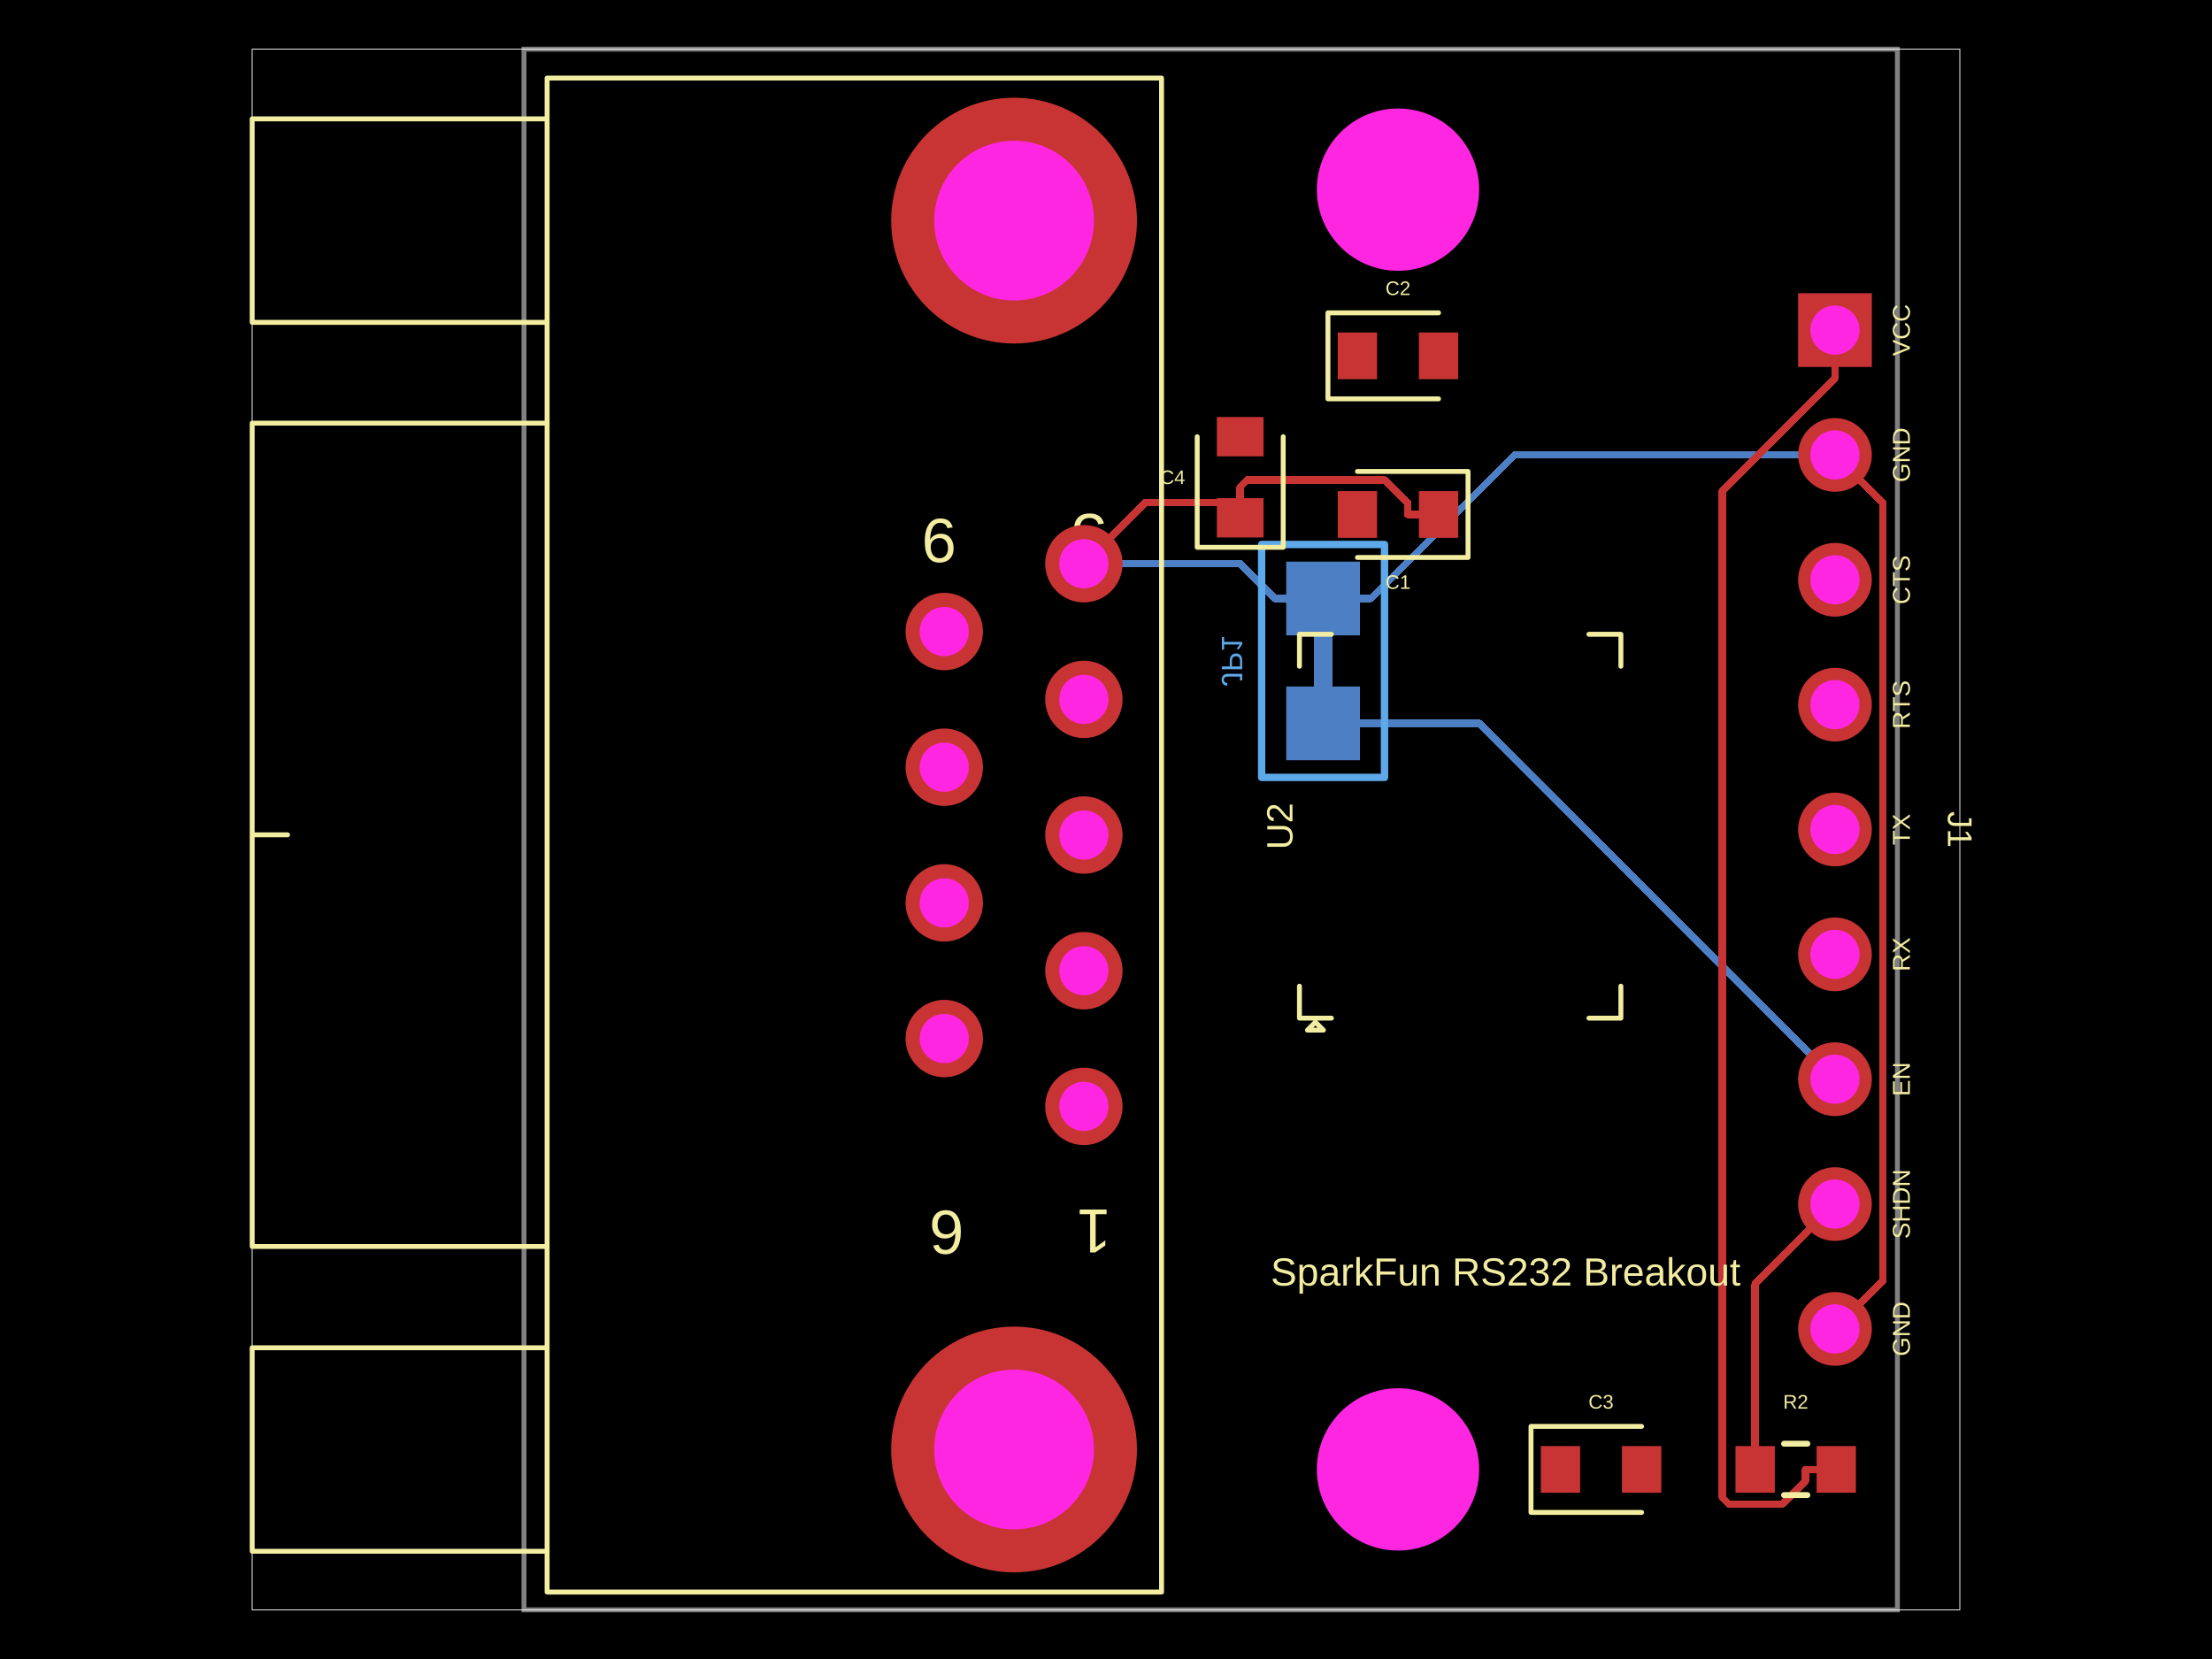
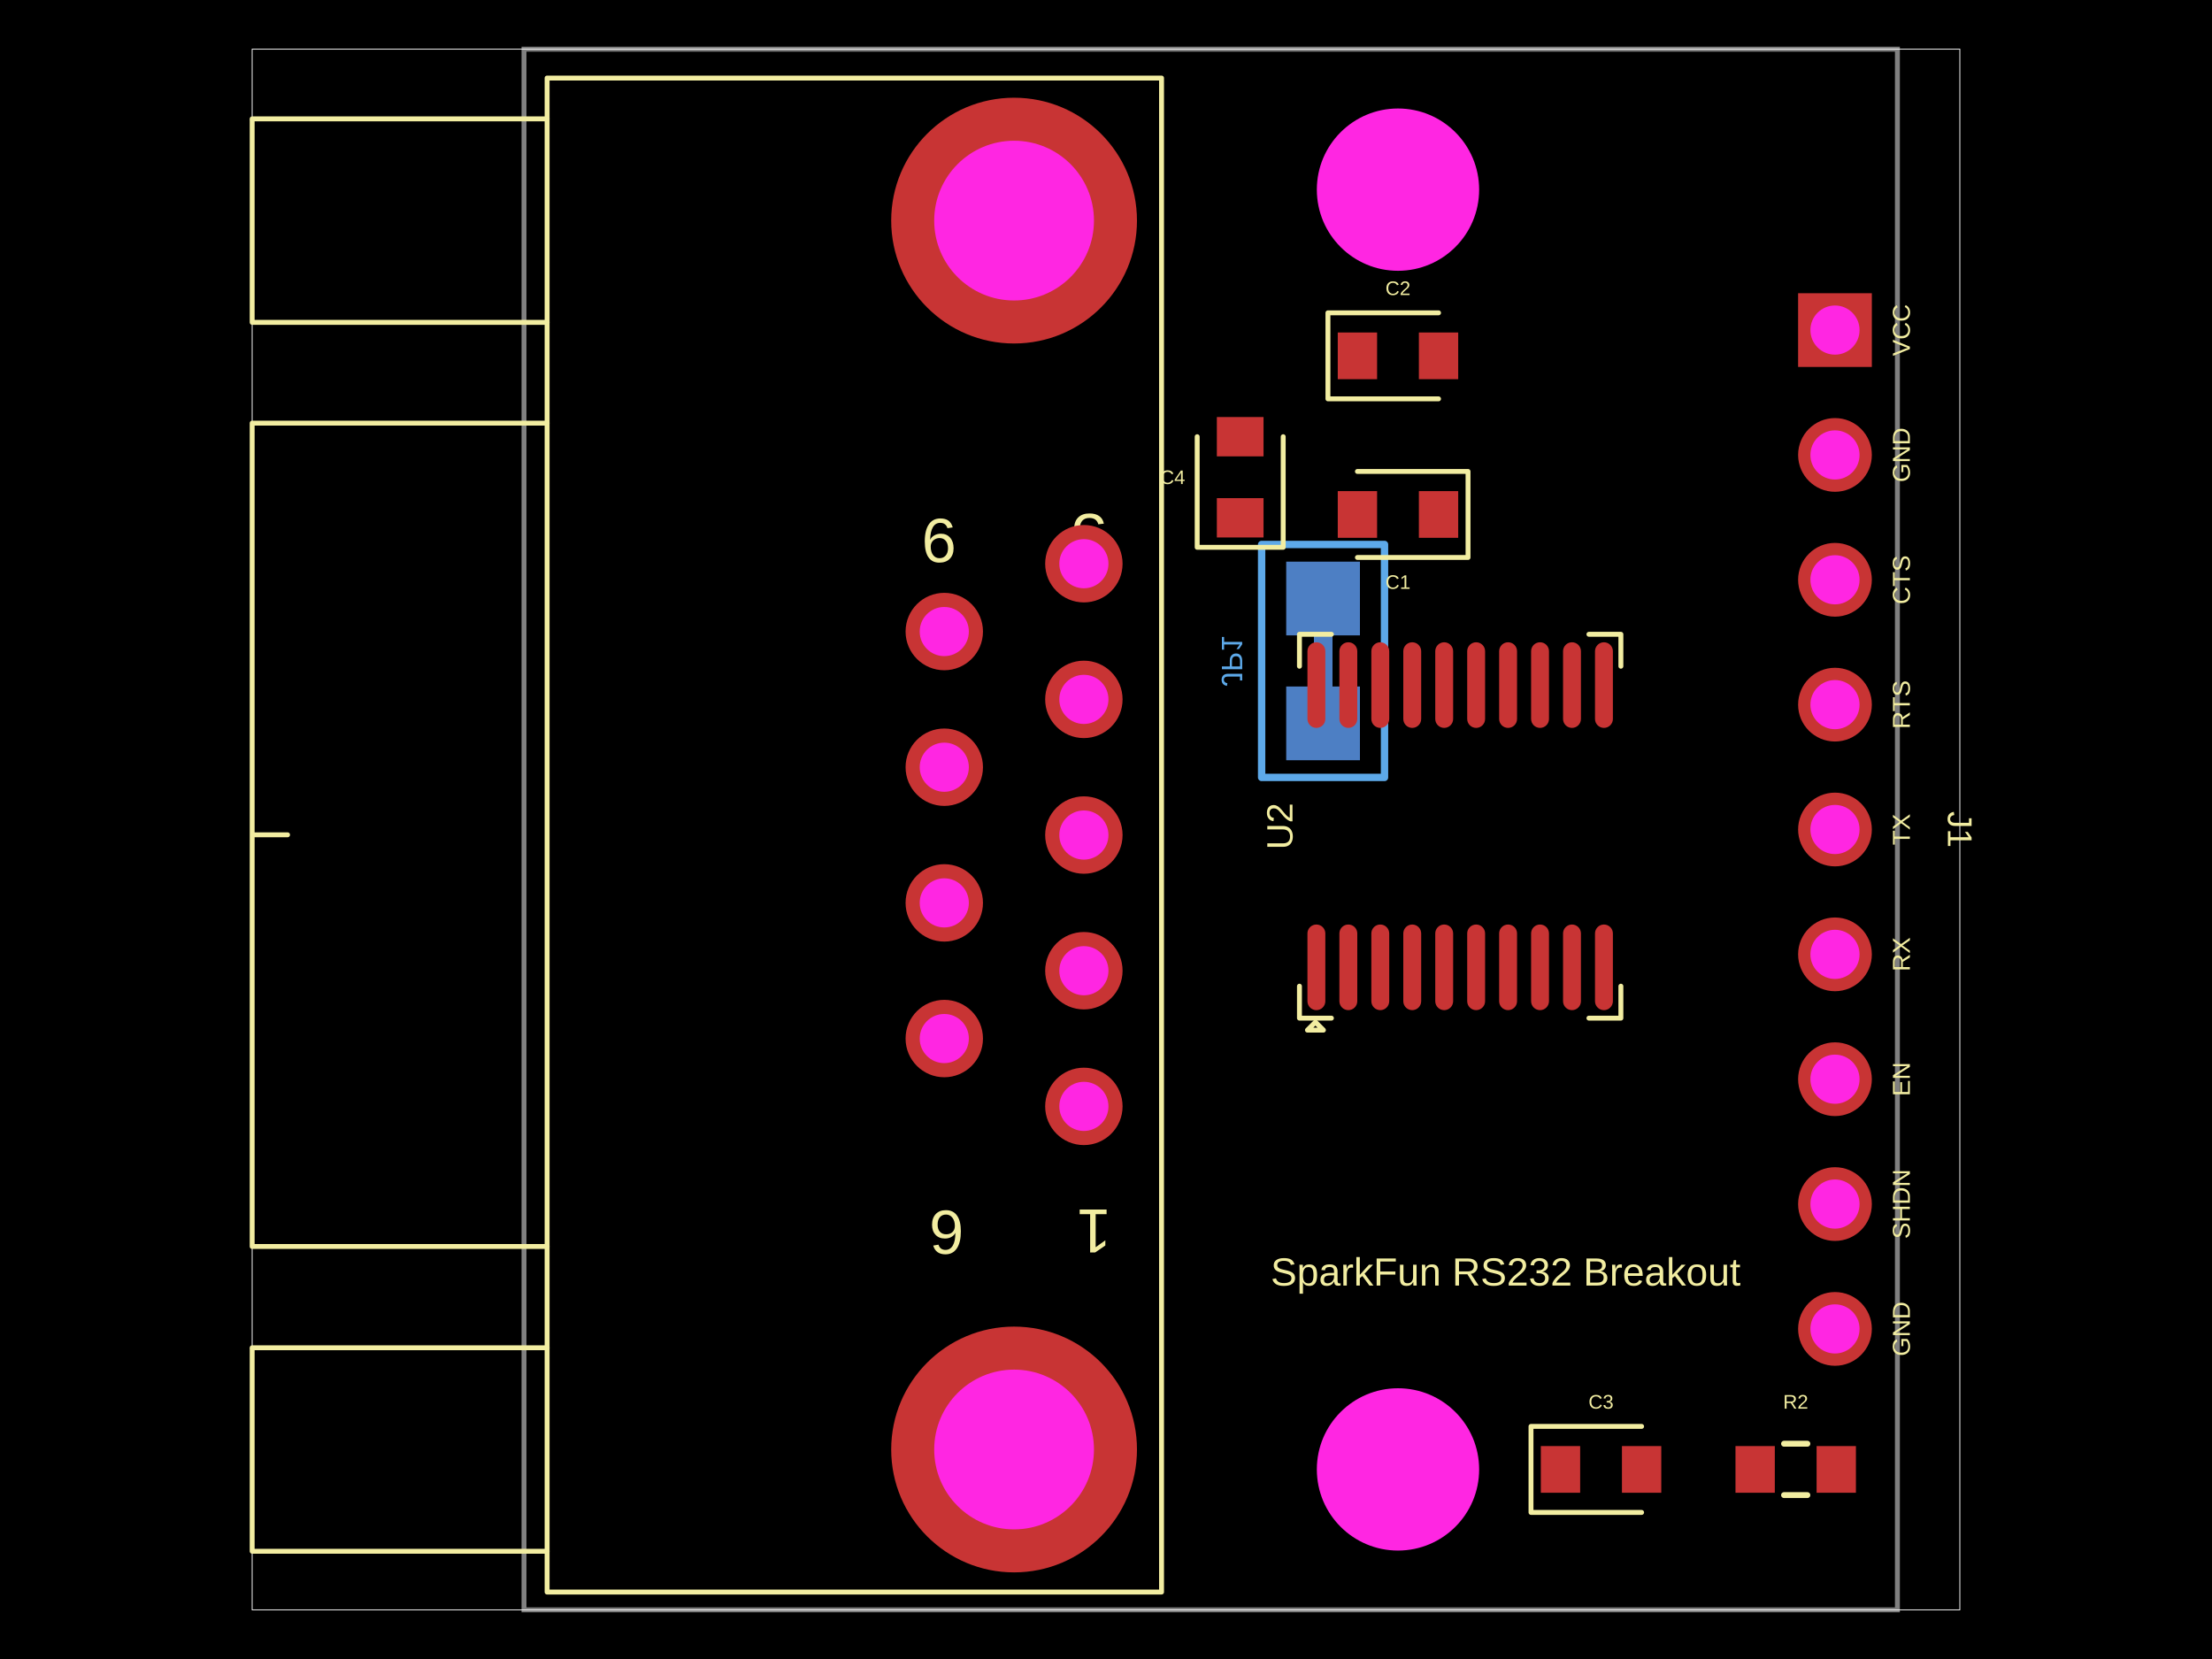
<svg xmlns="http://www.w3.org/2000/svg" width="800" height="600">
  <style />
  <rect class="boundary" x="0" y="0" fill="#000" width="800" height="600" data-type="pcb_background" data-pcb-layer="global" />
  <rect class="pcb-boundary" fill="none" stroke="#fff" stroke-width="0.3" x="91.199" y="17.778" width="617.602" height="564.444" data-type="pcb_boundary" data-pcb-layer="global" />
  <path class="pcb-board" d="M 189.512 582.222 L 686.223 582.222 L 686.223 17.778 L 189.512 17.778 Z" fill="none" stroke="rgba(255, 255, 255, 0.5)" stroke-width="1.778" data-type="pcb_board" data-pcb-layer="board" />
  <rect class="pcb-pad" fill="rgb(77, 127, 196)" x="465.174" y="203.129" width="26.667" height="26.667" data-type="pcb_smtpad" data-pcb-layer="bottom" data-pad-name="JP1.GND" data-pad-net-name="GND" />
  <rect class="pcb-pad" fill="rgb(77, 127, 196)" x="465.174" y="248.284" width="26.667" height="26.667" data-type="pcb_smtpad" data-pcb-layer="bottom" data-pad-name="JP1.EN" data-pad-net-name="EN" />
  <path class="pcb-trace" stroke="rgb(77, 127, 196)" fill="none" d="M 478.508 229.796 L 478.508 248.284" stroke-width="6.667" stroke-linecap="round" stroke-linejoin="round" shape-rendering="crispEdges" data-type="pcb_trace" data-pcb-layer="bottom" />
-   <path class="pcb-trace" stroke="rgb(77, 127, 196)" fill="none" d="M 663.646 390.311 L 534.952 261.618" stroke-width="2.667" stroke-linecap="round" stroke-linejoin="round" shape-rendering="crispEdges" data-type="pcb_trace" data-pcb-layer="bottom" />
-   <path class="pcb-trace" stroke="rgb(77, 127, 196)" fill="none" d="M 534.952 261.618 L 478.508 261.618" stroke-width="2.667" stroke-linecap="round" stroke-linejoin="round" shape-rendering="crispEdges" data-type="pcb_trace" data-pcb-layer="bottom" />
-   <path class="pcb-trace" stroke="rgb(77, 127, 196)" fill="none" d="M 478.508 216.462 L 461.144 216.462" stroke-width="2.667" stroke-linecap="round" stroke-linejoin="round" shape-rendering="crispEdges" data-type="pcb_trace" data-pcb-layer="bottom" />
-   <path class="pcb-trace" stroke="rgb(77, 127, 196)" fill="none" d="M 392.001 203.876 L 448.558 203.876" stroke-width="2.667" stroke-linecap="round" stroke-linejoin="round" shape-rendering="crispEdges" data-type="pcb_trace" data-pcb-layer="bottom" />
-   <path class="pcb-trace" stroke="rgb(77, 127, 196)" fill="none" d="M 448.558 203.876 L 461.144 216.462" stroke-width="2.667" stroke-linecap="round" stroke-linejoin="round" shape-rendering="crispEdges" data-type="pcb_trace" data-pcb-layer="bottom" />
-   <path class="pcb-trace" stroke="rgb(77, 127, 196)" fill="none" d="M 478.508 216.462 L 495.871 216.462" stroke-width="2.667" stroke-linecap="round" stroke-linejoin="round" shape-rendering="crispEdges" data-type="pcb_trace" data-pcb-layer="bottom" />
-   <path class="pcb-trace" stroke="rgb(77, 127, 196)" fill="none" d="M 663.646 164.533 L 547.8 164.533" stroke-width="2.667" stroke-linecap="round" stroke-linejoin="round" shape-rendering="crispEdges" data-type="pcb_trace" data-pcb-layer="bottom" />
-   <path class="pcb-trace" stroke="rgb(77, 127, 196)" fill="none" d="M 547.8 164.533 L 495.871 216.462" stroke-width="2.667" stroke-linecap="round" stroke-linejoin="round" shape-rendering="crispEdges" data-type="pcb_trace" data-pcb-layer="bottom" />
  <path class="pcb-silkscreen pcb-silkscreen-bottom" d="M 500.73 196.907 L 500.73 281.173 L 456.286 281.173 L 456.286 196.907 L 500.73 196.907 Z" fill="none" stroke="#5da9e9" stroke-width="2.667" stroke-linecap="round" stroke-linejoin="round" data-pcb-component-id="pcb_component_7" data-pcb-silkscreen-path-id="pcb_silkscreen_path_18" data-type="pcb_silkscreen_path" data-pcb-layer="bottom" />
  <text x="0" y="0" dx="0" dy="0" fill="#5da9e9" font-family="Arial, sans-serif" font-size="10.667" text-anchor="middle" dominant-baseline="central" transform="matrix(1.8369701987210297e-16,-1,-1,-1.8369701987210297e-16,445.6189,239.04)" class="pcb-silkscreen-text pcb-silkscreen-bottom" data-pcb-silkscreen-text-id="pcb_silkscreen_text_10" stroke="none" data-type="pcb_silkscreen_text" data-pcb-layer="bottom">JP1</text>
+   <rect class="pcb-pad" fill="rgb(200, 52, 52)" x="-15.484" y="-3.236" width="30.969" height="6.471" rx="3.236" ry="3.236" data-type="pcb_smtpad" data-pcb-layer="top" data-pad-name="U2.EN" data-pad-net-name="EN" transform="translate(476.09 349.848) rotate(-90)" />
+   <rect class="pcb-pad" fill="rgb(200, 52, 52)" x="-15.484" y="-3.236" width="30.969" height="6.471" rx="3.236" ry="3.236" data-type="pcb_smtpad" data-pcb-layer="top" data-pad-name="U2.C1_POS" transform="translate(487.6455 349.848) rotate(-90)" />
+   <rect class="pcb-pad" fill="rgb(200, 52, 52)" x="-15.484" y="-3.236" width="30.969" height="6.471" rx="3.236" ry="3.236" data-type="pcb_smtpad" data-pcb-layer="top" data-pad-name="U2.V_POS" transform="translate(499.2011 349.848) rotate(-90)" />
+   <rect class="pcb-pad" fill="rgb(200, 52, 52)" x="-15.484" y="-3.236" width="30.969" height="6.471" rx="3.236" ry="3.236" data-type="pcb_smtpad" data-pcb-layer="top" data-pad-name="U2.C1_NEG" transform="translate(510.7566 349.848) rotate(-90)" />
+   <rect class="pcb-pad" fill="rgb(200, 52, 52)" x="-15.484" y="-3.236" width="30.969" height="6.471" rx="3.236" ry="3.236" data-type="pcb_smtpad" data-pcb-layer="top" data-pad-name="U2.C2_POS" transform="translate(522.3122 349.848) rotate(-90)" />
+   <rect class="pcb-pad" fill="rgb(200, 52, 52)" x="-15.484" y="-3.236" width="30.969" height="6.471" rx="3.236" ry="3.236" data-type="pcb_smtpad" data-pcb-layer="top" data-pad-name="U2.C2_NEG" transform="translate(533.8677 349.848) rotate(-90)" />
+   <rect class="pcb-pad" fill="rgb(200, 52, 52)" x="-15.484" y="-3.236" width="30.969" height="6.471" rx="3.236" ry="3.236" data-type="pcb_smtpad" data-pcb-layer="top" data-pad-name="U2.V_NEG" transform="translate(545.4233 349.848) rotate(-90)" />
+   <rect class="pcb-pad" fill="rgb(200, 52, 52)" x="-15.484" y="-3.236" width="30.969" height="6.471" rx="3.236" ry="3.236" data-type="pcb_smtpad" data-pcb-layer="top" data-pad-name="U2.T2OUT" data-pad-net-name="RTS_DE9" transform="translate(556.9789 349.848) rotate(-90)" />
+   <rect class="pcb-pad" fill="rgb(200, 52, 52)" x="-15.484" y="-3.236" width="30.969" height="6.471" rx="3.236" ry="3.236" data-type="pcb_smtpad" data-pcb-layer="top" data-pad-name="U2.R2IN" data-pad-net-name="CTS_DE9" transform="translate(568.5344 349.848) rotate(-90)" />
+   <rect class="pcb-pad" fill="rgb(200, 52, 52)" x="-15.484" y="-3.236" width="30.969" height="6.471" rx="3.236" ry="3.236" data-type="pcb_smtpad" data-pcb-layer="top" data-pad-name="U2.R2OUT" data-pad-net-name="CTS_OUT" transform="translate(580.09 349.848) rotate(-90)" />
+   <rect class="pcb-pad" fill="rgb(200, 52, 52)" x="-15.484" y="-3.236" width="30.969" height="6.471" rx="3.236" ry="3.236" data-type="pcb_smtpad" data-pcb-layer="top" data-pad-name="U2.STATUS" transform="translate(580.09 247.7698) rotate(-90)" />
+   <rect class="pcb-pad" fill="rgb(200, 52, 52)" x="-15.484" y="-3.236" width="30.969" height="6.471" rx="3.236" ry="3.236" data-type="pcb_smtpad" data-pcb-layer="top" data-pad-name="U2.T2IN" data-pad-net-name="RTS_IN" transform="translate(568.5344 247.7698) rotate(-90)" />
+   <rect class="pcb-pad" fill="rgb(200, 52, 52)" x="-15.484" y="-3.236" width="30.969" height="6.471" rx="3.236" ry="3.236" data-type="pcb_smtpad" data-pcb-layer="top" data-pad-name="U2.T1IN" data-pad-net-name="TX_IN" transform="translate(556.9789 247.7698) rotate(-90)" />
+   <rect class="pcb-pad" fill="rgb(200, 52, 52)" x="-15.484" y="-3.236" width="30.969" height="6.471" rx="3.236" ry="3.236" data-type="pcb_smtpad" data-pcb-layer="top" data-pad-name="U2.ONLINE" transform="translate(545.4233 247.7698) rotate(-90)" />
+   <rect class="pcb-pad" fill="rgb(200, 52, 52)" x="-15.484" y="-3.236" width="30.969" height="6.471" rx="3.236" ry="3.236" data-type="pcb_smtpad" data-pcb-layer="top" data-pad-name="U2.R1OUT" data-pad-net-name="RX_OUT" transform="translate(533.8677 247.7698) rotate(-90)" />
+   <rect class="pcb-pad" fill="rgb(200, 52, 52)" x="-15.484" y="-3.236" width="30.969" height="6.471" rx="3.236" ry="3.236" data-type="pcb_smtpad" data-pcb-layer="top" data-pad-name="U2.R1IN" data-pad-net-name="RxD_DE9" transform="translate(522.3122 247.7698) rotate(-90)" />
+   <rect class="pcb-pad" fill="rgb(200, 52, 52)" x="-15.484" y="-3.236" width="30.969" height="6.471" rx="3.236" ry="3.236" data-type="pcb_smtpad" data-pcb-layer="top" data-pad-name="U2.T1OUT" data-pad-net-name="TxD_DE9" transform="translate(510.7566 247.7698) rotate(-90)" />
+   <rect class="pcb-pad" fill="rgb(200, 52, 52)" x="-15.484" y="-3.236" width="30.969" height="6.471" rx="3.236" ry="3.236" data-type="pcb_smtpad" data-pcb-layer="top" data-pad-name="U2.GND" data-pad-net-name="GND" transform="translate(499.2011 247.7698) rotate(-90)" />
+   <rect class="pcb-pad" fill="rgb(200, 52, 52)" x="-15.484" y="-3.236" width="30.969" height="6.471" rx="3.236" ry="3.236" data-type="pcb_smtpad" data-pcb-layer="top" data-pad-name="U2.VCC" data-pad-net-name="VCC" transform="translate(487.6455 247.7698) rotate(-90)" />
+   <rect class="pcb-pad" fill="rgb(200, 52, 52)" x="-15.484" y="-3.236" width="30.969" height="6.471" rx="3.236" ry="3.236" data-type="pcb_smtpad" data-pcb-layer="top" data-pad-name="U2.SHUTDOWN" data-pad-net-name="SHDN" transform="translate(476.09 247.7698) rotate(-90)" />
  <rect class="pcb-pad" fill="rgb(200, 52, 52)" x="483.823" y="120.249" width="14.222" height="16.889" data-type="pcb_smtpad" data-pcb-layer="top" data-pad-name="C2.pin1" />
  <rect class="pcb-pad" fill="rgb(200, 52, 52)" x="513.157" y="120.249" width="14.222" height="16.889" data-type="pcb_smtpad" data-pcb-layer="top" data-pad-name="C2.pin2" />
  <rect class="pcb-pad" fill="rgb(200, 52, 52)" x="557.263" y="522.987" width="14.222" height="16.889" data-type="pcb_smtpad" data-pcb-layer="top" data-pad-name="C3.pin1" />
  <rect class="pcb-pad" fill="rgb(200, 52, 52)" x="586.597" y="522.987" width="14.222" height="16.889" data-type="pcb_smtpad" data-pcb-layer="top" data-pad-name="C3.pin2" />
  <rect class="pcb-pad" fill="rgb(200, 52, 52)" x="440.09" y="180.16" width="16.889" height="14.222" data-type="pcb_smtpad" data-pcb-layer="top" data-pad-name="C4.pin1" data-pad-net-name="GND" />
  <rect class="pcb-pad" fill="rgb(200, 52, 52)" x="440.09" y="150.827" width="16.889" height="14.222" data-type="pcb_smtpad" data-pcb-layer="top" data-pad-name="C4.pin2" />
  <rect class="pcb-pad" fill="rgb(200, 52, 52)" x="513.157" y="177.618" width="14.222" height="16.889" data-type="pcb_smtpad" data-pcb-layer="top" data-pad-name="C1.pin1" />
  <rect class="pcb-pad" fill="rgb(200, 52, 52)" x="483.823" y="177.618" width="14.222" height="16.889" data-type="pcb_smtpad" data-pcb-layer="top" data-pad-name="C1.pin2" data-pad-net-name="GND" />
  <rect class="pcb-pad" fill="rgb(200, 52, 52)" x="627.663" y="522.987" width="14.222" height="16.889" data-type="pcb_smtpad" data-pcb-layer="top" data-pad-name="R2.pin1" data-pad-net-name="SHDN" />
  <rect class="pcb-pad" fill="rgb(200, 52, 52)" x="656.997" y="522.987" width="14.222" height="16.889" data-type="pcb_smtpad" data-pcb-layer="top" data-pad-name="R2.pin2" data-pad-net-name="VCC" />
-   <path class="pcb-trace" stroke="rgb(200, 52, 52)" fill="none" d="M 663.646 480.622 L 681.009 463.259" stroke-width="2.667" stroke-linecap="round" stroke-linejoin="round" shape-rendering="crispEdges" data-type="pcb_trace" data-pcb-layer="top" />
-   <path class="pcb-trace" stroke="rgb(200, 52, 52)" fill="none" d="M 681.009 463.259 L 681.009 181.897" stroke-width="2.667" stroke-linecap="round" stroke-linejoin="round" shape-rendering="crispEdges" data-type="pcb_trace" data-pcb-layer="top" />
-   <path class="pcb-trace" stroke="rgb(200, 52, 52)" fill="none" d="M 681.009 181.897 L 663.646 164.533" stroke-width="2.667" stroke-linecap="round" stroke-linejoin="round" shape-rendering="crispEdges" data-type="pcb_trace" data-pcb-layer="top" />
-   <path class="pcb-trace" stroke="rgb(200, 52, 52)" fill="none" d="M 448.534 181.7 L 448.534 176.13" stroke-width="2.667" stroke-linecap="round" stroke-linejoin="round" shape-rendering="crispEdges" data-type="pcb_trace" data-pcb-layer="top" />
-   <path class="pcb-trace" stroke="rgb(200, 52, 52)" fill="none" d="M 448.534 187.271 L 448.534 181.7" stroke-width="2.667" stroke-linecap="round" stroke-linejoin="round" shape-rendering="crispEdges" data-type="pcb_trace" data-pcb-layer="top" />
-   <path class="pcb-trace" stroke="rgb(200, 52, 52)" fill="none" d="M 448.534 181.7 L 414.177 181.7" stroke-width="2.667" stroke-linecap="round" stroke-linejoin="round" shape-rendering="crispEdges" data-type="pcb_trace" data-pcb-layer="top" />
-   <path class="pcb-trace" stroke="rgb(200, 52, 52)" fill="none" d="M 414.177 181.7 L 392.001 203.876" stroke-width="2.667" stroke-linecap="round" stroke-linejoin="round" shape-rendering="crispEdges" data-type="pcb_trace" data-pcb-layer="top" />
-   <path class="pcb-trace" stroke="rgb(200, 52, 52)" fill="none" d="M 520.268 186.062 L 509.126 186.062" stroke-width="2.667" stroke-linecap="round" stroke-linejoin="round" shape-rendering="crispEdges" data-type="pcb_trace" data-pcb-layer="top" />
-   <path class="pcb-trace" stroke="rgb(200, 52, 52)" fill="none" d="M 509.126 186.062 L 509.126 181.884" stroke-width="2.667" stroke-linecap="round" stroke-linejoin="round" shape-rendering="crispEdges" data-type="pcb_trace" data-pcb-layer="top" />
-   <path class="pcb-trace" stroke="rgb(200, 52, 52)" fill="none" d="M 509.126 181.884 L 500.83 173.588" stroke-width="2.667" stroke-linecap="round" stroke-linejoin="round" shape-rendering="crispEdges" data-type="pcb_trace" data-pcb-layer="top" />
-   <path class="pcb-trace" stroke="rgb(200, 52, 52)" fill="none" d="M 500.83 173.588 L 451.077 173.588" stroke-width="2.667" stroke-linecap="round" stroke-linejoin="round" shape-rendering="crispEdges" data-type="pcb_trace" data-pcb-layer="top" />
-   <path class="pcb-trace" stroke="rgb(200, 52, 52)" fill="none" d="M 451.077 173.588 L 448.534 176.13" stroke-width="2.667" stroke-linecap="round" stroke-linejoin="round" shape-rendering="crispEdges" data-type="pcb_trace" data-pcb-layer="top" />
-   <path class="pcb-trace" stroke="rgb(200, 52, 52)" fill="none" d="M 634.774 531.431 L 634.774 464.338" stroke-width="2.667" stroke-linecap="round" stroke-linejoin="round" shape-rendering="crispEdges" data-type="pcb_trace" data-pcb-layer="top" />
-   <path class="pcb-trace" stroke="rgb(200, 52, 52)" fill="none" d="M 634.774 464.338 L 663.646 435.467" stroke-width="2.667" stroke-linecap="round" stroke-linejoin="round" shape-rendering="crispEdges" data-type="pcb_trace" data-pcb-layer="top" />
-   <path class="pcb-trace" stroke="rgb(200, 52, 52)" fill="none" d="M 663.646 119.378 L 663.646 136.741" stroke-width="2.667" stroke-linecap="round" stroke-linejoin="round" shape-rendering="crispEdges" data-type="pcb_trace" data-pcb-layer="top" />
-   <path class="pcb-trace" stroke="rgb(200, 52, 52)" fill="none" d="M 664.108 531.431 L 652.966 531.431" stroke-width="2.667" stroke-linecap="round" stroke-linejoin="round" shape-rendering="crispEdges" data-type="pcb_trace" data-pcb-layer="top" />
-   <path class="pcb-trace" stroke="rgb(200, 52, 52)" fill="none" d="M 652.966 531.431 L 652.966 535.609" stroke-width="2.667" stroke-linecap="round" stroke-linejoin="round" shape-rendering="crispEdges" data-type="pcb_trace" data-pcb-layer="top" />
-   <path class="pcb-trace" stroke="rgb(200, 52, 52)" fill="none" d="M 652.966 535.609 L 644.67 543.906" stroke-width="2.667" stroke-linecap="round" stroke-linejoin="round" shape-rendering="crispEdges" data-type="pcb_trace" data-pcb-layer="top" />
-   <path class="pcb-trace" stroke="rgb(200, 52, 52)" fill="none" d="M 644.67 543.906 L 625.19 543.906" stroke-width="2.667" stroke-linecap="round" stroke-linejoin="round" shape-rendering="crispEdges" data-type="pcb_trace" data-pcb-layer="top" />
-   <path class="pcb-trace" stroke="rgb(200, 52, 52)" fill="none" d="M 625.19 543.906 L 622.933 541.648" stroke-width="2.667" stroke-linecap="round" stroke-linejoin="round" shape-rendering="crispEdges" data-type="pcb_trace" data-pcb-layer="top" />
-   <path class="pcb-trace" stroke="rgb(200, 52, 52)" fill="none" d="M 622.933 541.648 L 622.933 177.454" stroke-width="2.667" stroke-linecap="round" stroke-linejoin="round" shape-rendering="crispEdges" data-type="pcb_trace" data-pcb-layer="top" />
-   <path class="pcb-trace" stroke="rgb(200, 52, 52)" fill="none" d="M 622.933 177.454 L 663.646 136.741" stroke-width="2.667" stroke-linecap="round" stroke-linejoin="round" shape-rendering="crispEdges" data-type="pcb_trace" data-pcb-layer="top" />
  <text x="0" y="0" dx="0" dy="0" fill="#f2eda1" font-family="Arial, sans-serif" font-size="13.243" text-anchor="middle" dominant-baseline="central" transform="matrix(6.123233995736766e-17,-1,1,6.123233995736766e-17,462.8544,298.8089)" class="pcb-silkscreen-text pcb-silkscreen-top" data-pcb-silkscreen-text-id="pcb_silkscreen_text_0" stroke="none" data-type="pcb_silkscreen_text" data-pcb-layer="top">U2</text>
  <path class="pcb-silkscreen pcb-silkscreen-top" d="M 469.966 356.666 L 469.966 368.221 L 481.521 368.221" fill="none" stroke="#f2eda1" stroke-width="1.778" stroke-linecap="round" stroke-linejoin="round" data-pcb-component-id="pcb_component_0" data-pcb-silkscreen-path-id="pcb_silkscreen_path_0" data-type="pcb_silkscreen_path" data-pcb-layer="top" />
  <path class="pcb-silkscreen pcb-silkscreen-top" d="M 469.966 240.952 L 469.966 229.396 L 481.521 229.396" fill="none" stroke="#f2eda1" stroke-width="1.778" stroke-linecap="round" stroke-linejoin="round" data-pcb-component-id="pcb_component_0" data-pcb-silkscreen-path-id="pcb_silkscreen_path_1" data-type="pcb_silkscreen_path" data-pcb-layer="top" />
  <path class="pcb-silkscreen pcb-silkscreen-top" d="M 586.214 356.666 L 586.214 368.221 L 574.659 368.221" fill="none" stroke="#f2eda1" stroke-width="1.778" stroke-linecap="round" stroke-linejoin="round" data-pcb-component-id="pcb_component_0" data-pcb-silkscreen-path-id="pcb_silkscreen_path_2" data-type="pcb_silkscreen_path" data-pcb-layer="top" />
  <path class="pcb-silkscreen pcb-silkscreen-top" d="M 586.214 240.952 L 586.214 229.396 L 574.659 229.396" fill="none" stroke="#f2eda1" stroke-width="1.778" stroke-linecap="round" stroke-linejoin="round" data-pcb-component-id="pcb_component_0" data-pcb-silkscreen-path-id="pcb_silkscreen_path_3" data-type="pcb_silkscreen_path" data-pcb-layer="top" />
  <path class="pcb-silkscreen pcb-silkscreen-top" d="M 475.743 369.666 L 472.854 372.555 L 478.632 372.555 L 475.743 369.666 Z" fill="none" stroke="#f2eda1" stroke-width="1.778" stroke-linecap="round" stroke-linejoin="round" data-pcb-component-id="pcb_component_0" data-pcb-silkscreen-path-id="pcb_silkscreen_path_4" data-type="pcb_silkscreen_path" data-pcb-layer="top" />
  <path class="pcb-silkscreen pcb-silkscreen-top" d="M 197.866 28.23 L 420.088 28.23 L 420.088 575.785 L 197.866 575.785 L 197.866 28.23 Z" fill="none" stroke="#f2eda1" stroke-width="1.778" stroke-linecap="round" stroke-linejoin="round" data-pcb-component-id="pcb_component_1" data-pcb-silkscreen-path-id="pcb_silkscreen_path_5" data-type="pcb_silkscreen_path" data-pcb-layer="top" />
  <path class="pcb-silkscreen pcb-silkscreen-top" d="M 103.999 301.919 L 91.555 301.919" fill="none" stroke="#f2eda1" stroke-width="1.778" stroke-linecap="round" stroke-linejoin="round" data-pcb-component-id="pcb_component_1" data-pcb-silkscreen-path-id="pcb_silkscreen_path_6" data-type="pcb_silkscreen_path" data-pcb-layer="top" />
  <path class="pcb-silkscreen pcb-silkscreen-top" d="M 197.866 450.808 L 91.199 450.808 L 91.199 153.03 L 197.866 153.03" fill="none" stroke="#f2eda1" stroke-width="1.778" stroke-linecap="round" stroke-linejoin="round" data-pcb-component-id="pcb_component_1" data-pcb-silkscreen-path-id="pcb_silkscreen_path_7" data-type="pcb_silkscreen_path" data-pcb-layer="top" />
  <path class="pcb-silkscreen pcb-silkscreen-top" d="M 197.866 487.43 L 91.199 487.43" fill="none" stroke="#f2eda1" stroke-width="1.778" stroke-linecap="round" stroke-linejoin="round" data-pcb-component-id="pcb_component_1" data-pcb-silkscreen-path-id="pcb_silkscreen_path_8" data-type="pcb_silkscreen_path" data-pcb-layer="top" />
  <path class="pcb-silkscreen pcb-silkscreen-top" d="M 197.866 561.03 L 91.199 561.03 L 91.199 487.963" fill="none" stroke="#f2eda1" stroke-width="1.778" stroke-linecap="round" stroke-linejoin="round" data-pcb-component-id="pcb_component_1" data-pcb-silkscreen-path-id="pcb_silkscreen_path_9" data-type="pcb_silkscreen_path" data-pcb-layer="top" />
  <path class="pcb-silkscreen pcb-silkscreen-top" d="M 91.199 43.519 L 91.199 116.585 L 197.866 116.585" fill="none" stroke="#f2eda1" stroke-width="1.778" stroke-linecap="round" stroke-linejoin="round" data-pcb-component-id="pcb_component_1" data-pcb-silkscreen-path-id="pcb_silkscreen_path_10" data-type="pcb_silkscreen_path" data-pcb-layer="top" />
  <path class="pcb-silkscreen pcb-silkscreen-top" d="M 197.866 42.985 L 91.199 42.985" fill="none" stroke="#f2eda1" stroke-width="1.778" stroke-linecap="round" stroke-linejoin="round" data-pcb-component-id="pcb_component_1" data-pcb-silkscreen-path-id="pcb_silkscreen_path_11" data-type="pcb_silkscreen_path" data-pcb-layer="top" />
  <text x="0" y="0" dx="0" dy="0" fill="#f2eda1" font-family="Arial, sans-serif" font-size="22.578" text-anchor="start" dominant-baseline="text-after-edge" transform="matrix(-1,-1.2246467991473532e-16,1.2246467991473532e-16,-1,401.9328,432.6507)" class="pcb-silkscreen-text pcb-silkscreen-top" data-pcb-silkscreen-text-id="pcb_silkscreen_text_1" stroke="none" data-type="pcb_silkscreen_text" data-pcb-layer="top">1</text>
  <text x="0" y="0" dx="0" dy="0" fill="#f2eda1" font-family="Arial, sans-serif" font-size="22.578" text-anchor="start" dominant-baseline="text-after-edge" transform="matrix(-1,-1.2246467991473532e-16,1.2246467991473532e-16,-1,400.1266,181.1342)" class="pcb-silkscreen-text pcb-silkscreen-top" data-pcb-silkscreen-text-id="pcb_silkscreen_text_2" stroke="none" data-type="pcb_silkscreen_text" data-pcb-layer="top">5</text>
  <text x="0" y="0" dx="0" dy="0" fill="#f2eda1" font-family="Arial, sans-serif" font-size="22.578" text-anchor="start" dominant-baseline="text-after-edge" transform="matrix(-1,-1.2246467991473532e-16,1.2246467991473532e-16,-1,345.9399,182.9405)" class="pcb-silkscreen-text pcb-silkscreen-top" data-pcb-silkscreen-text-id="pcb_silkscreen_text_3" stroke="none" data-type="pcb_silkscreen_text" data-pcb-layer="top">9</text>
  <text x="0" y="0" dx="0" dy="0" fill="#f2eda1" font-family="Arial, sans-serif" font-size="22.578" text-anchor="start" dominant-baseline="text-after-edge" transform="matrix(-1,-1.2246467991473532e-16,1.2246467991473532e-16,-1,348.6493,433.1022)" class="pcb-silkscreen-text pcb-silkscreen-top" data-pcb-silkscreen-text-id="pcb_silkscreen_text_4" stroke="none" data-type="pcb_silkscreen_text" data-pcb-layer="top">6</text>
  <path class="pcb-silkscreen pcb-silkscreen-top" d="M 520.268 113.138 L 480.268 113.138 L 480.268 144.249 L 520.268 144.249" fill="none" stroke="#f2eda1" stroke-width="1.778" stroke-linecap="round" stroke-linejoin="round" data-pcb-component-id="pcb_component_2" data-pcb-silkscreen-path-id="pcb_silkscreen_path_12" data-type="pcb_silkscreen_path" data-pcb-layer="top" />
  <text x="0" y="0" dx="0" dy="0" fill="#f2eda1" font-family="Arial, sans-serif" font-size="7.111" text-anchor="middle" dominant-baseline="central" transform="matrix(1,0,0,1,505.6011,104.2489)" class="pcb-silkscreen-text pcb-silkscreen-top" data-pcb-silkscreen-text-id="pcb_silkscreen_text_5" stroke="none" data-type="pcb_silkscreen_text" data-pcb-layer="top">C2</text>
  <path class="pcb-silkscreen pcb-silkscreen-top" d="M 593.708 515.876 L 553.708 515.876 L 553.708 546.987 L 593.708 546.987" fill="none" stroke="#f2eda1" stroke-width="1.778" stroke-linecap="round" stroke-linejoin="round" data-pcb-component-id="pcb_component_3" data-pcb-silkscreen-path-id="pcb_silkscreen_path_13" data-type="pcb_silkscreen_path" data-pcb-layer="top" />
  <text x="0" y="0" dx="0" dy="0" fill="#f2eda1" font-family="Arial, sans-serif" font-size="7.111" text-anchor="middle" dominant-baseline="central" transform="matrix(1,0,0,1,579.0411,506.9867)" class="pcb-silkscreen-text pcb-silkscreen-top" data-pcb-silkscreen-text-id="pcb_silkscreen_text_6" stroke="none" data-type="pcb_silkscreen_text" data-pcb-layer="top">C3</text>
  <path class="pcb-silkscreen pcb-silkscreen-top" d="M 432.979 157.938 L 432.979 197.938 L 464.09 197.938 L 464.09 157.938" fill="none" stroke="#f2eda1" stroke-width="1.778" stroke-linecap="round" stroke-linejoin="round" data-pcb-component-id="pcb_component_4" data-pcb-silkscreen-path-id="pcb_silkscreen_path_14" data-type="pcb_silkscreen_path" data-pcb-layer="top" />
  <text x="0" y="0" dx="0" dy="0" fill="#f2eda1" font-family="Arial, sans-serif" font-size="7.111" text-anchor="middle" dominant-baseline="central" transform="matrix(1,0,0,1,424.09,172.6044)" class="pcb-silkscreen-text pcb-silkscreen-top" data-pcb-silkscreen-text-id="pcb_silkscreen_text_7" stroke="none" data-type="pcb_silkscreen_text" data-pcb-layer="top">C4</text>
  <path class="pcb-silkscreen pcb-silkscreen-top" d="M 490.934 201.618 L 530.934 201.618 L 530.934 170.507 L 490.934 170.507" fill="none" stroke="#f2eda1" stroke-width="1.778" stroke-linecap="round" stroke-linejoin="round" data-pcb-component-id="pcb_component_5" data-pcb-silkscreen-path-id="pcb_silkscreen_path_15" data-type="pcb_silkscreen_path" data-pcb-layer="top" />
  <text x="0" y="0" dx="0" dy="0" fill="#f2eda1" font-family="Arial, sans-serif" font-size="7.111" text-anchor="middle" dominant-baseline="central" transform="matrix(1,0,0,1,505.6011,210.5067)" class="pcb-silkscreen-text pcb-silkscreen-top" data-pcb-silkscreen-text-id="pcb_silkscreen_text_8" stroke="none" data-type="pcb_silkscreen_text" data-pcb-layer="top">C1</text>
  <path class="pcb-silkscreen pcb-silkscreen-top" d="M 645.223 522.142 L 653.659 522.142" fill="none" stroke="#f2eda1" stroke-width="2.133" stroke-linecap="round" stroke-linejoin="round" data-pcb-component-id="pcb_component_6" data-pcb-silkscreen-path-id="pcb_silkscreen_path_16" data-type="pcb_silkscreen_path" data-pcb-layer="top" />
  <path class="pcb-silkscreen pcb-silkscreen-top" d="M 645.223 540.72 L 653.659 540.72" fill="none" stroke="#f2eda1" stroke-width="2.133" stroke-linecap="round" stroke-linejoin="round" data-pcb-component-id="pcb_component_6" data-pcb-silkscreen-path-id="pcb_silkscreen_path_17" data-type="pcb_silkscreen_path" data-pcb-layer="top" />
  <text x="0" y="0" dx="0" dy="0" fill="#f2eda1" font-family="Arial, sans-serif" font-size="7.111" text-anchor="middle" dominant-baseline="central" transform="matrix(1,0,0,1,649.4411,506.9867)" class="pcb-silkscreen-text pcb-silkscreen-top" data-pcb-silkscreen-text-id="pcb_silkscreen_text_9" stroke="none" data-type="pcb_silkscreen_text" data-pcb-layer="top">R2</text>
  <text x="0" y="0" dx="0" dy="0" fill="#f2eda1" font-family="Arial, sans-serif" font-size="8.889" text-anchor="middle" dominant-baseline="central" transform="matrix(6.123233995736766e-17,-1,1,6.123233995736766e-17,687.6455,119.3778)" class="pcb-silkscreen-text pcb-silkscreen-top" data-pcb-silkscreen-text-id="pcb_silkscreen_text_11" stroke="none" data-type="pcb_silkscreen_text" data-pcb-layer="top">VCC</text>
  <text x="0" y="0" dx="0" dy="0" fill="#f2eda1" font-family="Arial, sans-serif" font-size="8.889" text-anchor="middle" dominant-baseline="central" transform="matrix(6.123233995736766e-17,-1,1,6.123233995736766e-17,687.6455,164.5333)" class="pcb-silkscreen-text pcb-silkscreen-top" data-pcb-silkscreen-text-id="pcb_silkscreen_text_12" stroke="none" data-type="pcb_silkscreen_text" data-pcb-layer="top">GND</text>
  <text x="0" y="0" dx="0" dy="0" fill="#f2eda1" font-family="Arial, sans-serif" font-size="8.889" text-anchor="middle" dominant-baseline="central" transform="matrix(6.123233995736766e-17,-1,1,6.123233995736766e-17,687.6455,209.6889)" class="pcb-silkscreen-text pcb-silkscreen-top" data-pcb-silkscreen-text-id="pcb_silkscreen_text_13" stroke="none" data-type="pcb_silkscreen_text" data-pcb-layer="top">CTS</text>
  <text x="0" y="0" dx="0" dy="0" fill="#f2eda1" font-family="Arial, sans-serif" font-size="8.889" text-anchor="middle" dominant-baseline="central" transform="matrix(6.123233995736766e-17,-1,1,6.123233995736766e-17,687.6455,254.8444)" class="pcb-silkscreen-text pcb-silkscreen-top" data-pcb-silkscreen-text-id="pcb_silkscreen_text_14" stroke="none" data-type="pcb_silkscreen_text" data-pcb-layer="top">RTS</text>
  <text x="0" y="0" dx="0" dy="0" fill="#f2eda1" font-family="Arial, sans-serif" font-size="8.889" text-anchor="middle" dominant-baseline="central" transform="matrix(6.123233995736766e-17,-1,1,6.123233995736766e-17,687.6455,300)" class="pcb-silkscreen-text pcb-silkscreen-top" data-pcb-silkscreen-text-id="pcb_silkscreen_text_15" stroke="none" data-type="pcb_silkscreen_text" data-pcb-layer="top">TX</text>
  <text x="0" y="0" dx="0" dy="0" fill="#f2eda1" font-family="Arial, sans-serif" font-size="8.889" text-anchor="middle" dominant-baseline="central" transform="matrix(6.123233995736766e-17,-1,1,6.123233995736766e-17,687.6455,345.1556)" class="pcb-silkscreen-text pcb-silkscreen-top" data-pcb-silkscreen-text-id="pcb_silkscreen_text_16" stroke="none" data-type="pcb_silkscreen_text" data-pcb-layer="top">RX</text>
  <text x="0" y="0" dx="0" dy="0" fill="#f2eda1" font-family="Arial, sans-serif" font-size="8.889" text-anchor="middle" dominant-baseline="central" transform="matrix(6.123233995736766e-17,-1,1,6.123233995736766e-17,687.6455,390.3111)" class="pcb-silkscreen-text pcb-silkscreen-top" data-pcb-silkscreen-text-id="pcb_silkscreen_text_17" stroke="none" data-type="pcb_silkscreen_text" data-pcb-layer="top">EN</text>
  <text x="0" y="0" dx="0" dy="0" fill="#f2eda1" font-family="Arial, sans-serif" font-size="8.889" text-anchor="middle" dominant-baseline="central" transform="matrix(6.123233995736766e-17,-1,1,6.123233995736766e-17,687.6455,435.4667)" class="pcb-silkscreen-text pcb-silkscreen-top" data-pcb-silkscreen-text-id="pcb_silkscreen_text_18" stroke="none" data-type="pcb_silkscreen_text" data-pcb-layer="top">SHDN</text>
  <text x="0" y="0" dx="0" dy="0" fill="#f2eda1" font-family="Arial, sans-serif" font-size="8.889" text-anchor="middle" dominant-baseline="central" transform="matrix(6.123233995736766e-17,-1,1,6.123233995736766e-17,687.6455,480.6222)" class="pcb-silkscreen-text pcb-silkscreen-top" data-pcb-silkscreen-text-id="pcb_silkscreen_text_19" stroke="none" data-type="pcb_silkscreen_text" data-pcb-layer="top">GND</text>
  <text x="0" y="0" dx="0" dy="0" fill="#f2eda1" font-family="Arial, sans-serif" font-size="12.444" text-anchor="middle" dominant-baseline="central" transform="matrix(-1.8369701987210297e-16,1,-1,-1.8369701987210297e-16,708.8011,300)" class="pcb-silkscreen-text pcb-silkscreen-top" data-pcb-silkscreen-text-id="pcb_silkscreen_text_20" stroke="none" data-type="pcb_silkscreen_text" data-pcb-layer="top">J1</text>
  <text x="0" y="0" dx="0" dy="0" fill="#f2eda1" font-family="Arial, sans-serif" font-size="14.222" text-anchor="middle" dominant-baseline="central" transform="matrix(1,0,0,1,544.5344,460)" class="pcb-silkscreen-text pcb-silkscreen-top" data-pcb-silkscreen-text-id="pcb_silkscreen_text_21" stroke="none" data-type="pcb_silkscreen_text" data-pcb-layer="top">SparkFun RS232 Breakout</text>
  <g data-type="pcb_plated_hole" data-pcb-layer="through" data-pad-name="J3.pin3" data-pad-net-name="RxD_DE9">
    <circle class="pcb-hole-outer" fill="rgb(200, 52, 52)" cx="391.999" cy="302.007" r="13.998" data-type="pcb_plated_hole" data-pcb-layer="top" />
    <circle class="pcb-hole-inner" fill="#FF26E2" cx="391.999" cy="302.007" r="8.889" data-type="pcb_plated_hole_drill" data-pcb-layer="drill" />
  </g>
  <g data-type="pcb_plated_hole" data-pcb-layer="through" data-pad-name="J3.MH2">
    <circle class="pcb-hole-outer" fill="rgb(200, 52, 52)" cx="366.757" cy="79.787" r="44.444" data-type="pcb_plated_hole" data-pcb-layer="top" />
    <circle class="pcb-hole-inner" fill="#FF26E2" cx="366.757" cy="79.787" r="28.889" data-type="pcb_plated_hole_drill" data-pcb-layer="drill" />
  </g>
  <g data-type="pcb_plated_hole" data-pcb-layer="through" data-pad-name="J3.pin1">
    <circle class="pcb-hole-outer" fill="rgb(200, 52, 52)" cx="391.999" cy="400.139" r="13.998" data-type="pcb_plated_hole" data-pcb-layer="top" />
    <circle class="pcb-hole-inner" fill="#FF26E2" cx="391.999" cy="400.139" r="8.889" data-type="pcb_plated_hole_drill" data-pcb-layer="drill" />
  </g>
  <g data-type="pcb_plated_hole" data-pcb-layer="through" data-pad-name="J3.pin2" data-pad-net-name="TxD_DE9">
    <circle class="pcb-hole-outer" fill="rgb(200, 52, 52)" cx="391.999" cy="351.073" r="13.998" data-type="pcb_plated_hole" data-pcb-layer="top" />
    <circle class="pcb-hole-inner" fill="#FF26E2" cx="391.999" cy="351.073" r="8.889" data-type="pcb_plated_hole_drill" data-pcb-layer="drill" />
  </g>
  <g data-type="pcb_plated_hole" data-pcb-layer="through" data-pad-name="J3.pin4">
    <circle class="pcb-hole-outer" fill="rgb(200, 52, 52)" cx="391.999" cy="252.941" r="13.998" data-type="pcb_plated_hole" data-pcb-layer="top" />
    <circle class="pcb-hole-inner" fill="#FF26E2" cx="391.999" cy="252.941" r="8.889" data-type="pcb_plated_hole_drill" data-pcb-layer="drill" />
  </g>
  <g data-type="pcb_plated_hole" data-pcb-layer="through" data-pad-name="J3.pin5" data-pad-net-name="GND">
    <circle class="pcb-hole-outer" fill="rgb(200, 52, 52)" cx="391.999" cy="203.875" r="13.998" data-type="pcb_plated_hole" data-pcb-layer="top" />
    <circle class="pcb-hole-inner" fill="#FF26E2" cx="391.999" cy="203.875" r="8.889" data-type="pcb_plated_hole_drill" data-pcb-layer="drill" />
  </g>
  <g data-type="pcb_plated_hole" data-pcb-layer="through" data-pad-name="J3.pin6">
    <circle class="pcb-hole-outer" fill="rgb(200, 52, 52)" cx="341.51" cy="375.606" r="13.998" data-type="pcb_plated_hole" data-pcb-layer="top" />
    <circle class="pcb-hole-inner" fill="#FF26E2" cx="341.51" cy="375.606" r="8.889" data-type="pcb_plated_hole_drill" data-pcb-layer="drill" />
  </g>
  <g data-type="pcb_plated_hole" data-pcb-layer="through" data-pad-name="J3.pin7" data-pad-net-name="CTS_DE9">
    <circle class="pcb-hole-outer" fill="rgb(200, 52, 52)" cx="341.51" cy="326.54" r="13.998" data-type="pcb_plated_hole" data-pcb-layer="top" />
    <circle class="pcb-hole-inner" fill="#FF26E2" cx="341.51" cy="326.54" r="8.889" data-type="pcb_plated_hole_drill" data-pcb-layer="drill" />
  </g>
  <g data-type="pcb_plated_hole" data-pcb-layer="through" data-pad-name="J3.pin8" data-pad-net-name="RTS_DE9">
    <circle class="pcb-hole-outer" fill="rgb(200, 52, 52)" cx="341.51" cy="277.474" r="13.998" data-type="pcb_plated_hole" data-pcb-layer="top" />
    <circle class="pcb-hole-inner" fill="#FF26E2" cx="341.51" cy="277.474" r="8.889" data-type="pcb_plated_hole_drill" data-pcb-layer="drill" />
  </g>
  <g data-type="pcb_plated_hole" data-pcb-layer="through" data-pad-name="J3.pin9">
    <circle class="pcb-hole-outer" fill="rgb(200, 52, 52)" cx="341.51" cy="228.408" r="13.998" data-type="pcb_plated_hole" data-pcb-layer="top" />
    <circle class="pcb-hole-inner" fill="#FF26E2" cx="341.51" cy="228.408" r="8.889" data-type="pcb_plated_hole_drill" data-pcb-layer="drill" />
  </g>
  <g data-type="pcb_plated_hole" data-pcb-layer="through" data-pad-name="J3.MH1">
    <circle class="pcb-hole-outer" fill="rgb(200, 52, 52)" cx="366.757" cy="524.231" r="44.444" data-type="pcb_plated_hole" data-pcb-layer="top" />
    <circle class="pcb-hole-inner" fill="#FF26E2" cx="366.757" cy="524.231" r="28.889" data-type="pcb_plated_hole_drill" data-pcb-layer="drill" />
  </g>
  <g data-type="pcb_plated_hole" data-pcb-layer="through" data-pad-name="J1.VCC" data-pad-net-name="VCC">
    <rect class="pcb-hole-outer-pad" fill="rgb(200, 52, 52)" x="-13.333" y="-13.333" transform="translate(663.6455 119.3778) rotate(-270)" width="26.667" height="26.667" data-type="pcb_plated_hole" data-pcb-layer="top" />
    <circle class="pcb-hole-inner" fill="#FF26E2" cx="663.646" cy="119.378" r="8.889" data-type="pcb_plated_hole_drill" data-pcb-layer="drill" />
  </g>
  <g data-type="pcb_plated_hole" data-pcb-layer="through" data-pad-name="J1.GND" data-pad-net-name="GND">
    <circle class="pcb-hole-outer" fill="rgb(200, 52, 52)" cx="663.646" cy="164.533" r="13.333" data-type="pcb_plated_hole" data-pcb-layer="top" />
    <circle class="pcb-hole-inner" fill="#FF26E2" cx="663.646" cy="164.533" r="8.889" data-type="pcb_plated_hole_drill" data-pcb-layer="drill" />
  </g>
  <g data-type="pcb_plated_hole" data-pcb-layer="through" data-pad-name="J1.CTS" data-pad-net-name="CTS_OUT">
    <circle class="pcb-hole-outer" fill="rgb(200, 52, 52)" cx="663.646" cy="209.689" r="13.333" data-type="pcb_plated_hole" data-pcb-layer="top" />
    <circle class="pcb-hole-inner" fill="#FF26E2" cx="663.646" cy="209.689" r="8.889" data-type="pcb_plated_hole_drill" data-pcb-layer="drill" />
  </g>
  <g data-type="pcb_plated_hole" data-pcb-layer="through" data-pad-name="J1.RTS" data-pad-net-name="RTS_IN">
    <circle class="pcb-hole-outer" fill="rgb(200, 52, 52)" cx="663.646" cy="254.844" r="13.333" data-type="pcb_plated_hole" data-pcb-layer="top" />
    <circle class="pcb-hole-inner" fill="#FF26E2" cx="663.646" cy="254.844" r="8.889" data-type="pcb_plated_hole_drill" data-pcb-layer="drill" />
  </g>
  <g data-type="pcb_plated_hole" data-pcb-layer="through" data-pad-name="J1.TX" data-pad-net-name="TX_IN">
    <circle class="pcb-hole-outer" fill="rgb(200, 52, 52)" cx="663.646" cy="300" r="13.333" data-type="pcb_plated_hole" data-pcb-layer="top" />
    <circle class="pcb-hole-inner" fill="#FF26E2" cx="663.646" cy="300" r="8.889" data-type="pcb_plated_hole_drill" data-pcb-layer="drill" />
  </g>
  <g data-type="pcb_plated_hole" data-pcb-layer="through" data-pad-name="J1.RX" data-pad-net-name="RX_OUT">
    <circle class="pcb-hole-outer" fill="rgb(200, 52, 52)" cx="663.646" cy="345.156" r="13.333" data-type="pcb_plated_hole" data-pcb-layer="top" />
    <circle class="pcb-hole-inner" fill="#FF26E2" cx="663.646" cy="345.156" r="8.889" data-type="pcb_plated_hole_drill" data-pcb-layer="drill" />
  </g>
  <g data-type="pcb_plated_hole" data-pcb-layer="through" data-pad-name="J1.EN" data-pad-net-name="EN">
    <circle class="pcb-hole-outer" fill="rgb(200, 52, 52)" cx="663.646" cy="390.311" r="13.333" data-type="pcb_plated_hole" data-pcb-layer="top" />
    <circle class="pcb-hole-inner" fill="#FF26E2" cx="663.646" cy="390.311" r="8.889" data-type="pcb_plated_hole_drill" data-pcb-layer="drill" />
  </g>
  <g data-type="pcb_plated_hole" data-pcb-layer="through" data-pad-name="J1.SHDN" data-pad-net-name="SHDN">
    <circle class="pcb-hole-outer" fill="rgb(200, 52, 52)" cx="663.646" cy="435.467" r="13.333" data-type="pcb_plated_hole" data-pcb-layer="top" />
    <circle class="pcb-hole-inner" fill="#FF26E2" cx="663.646" cy="435.467" r="8.889" data-type="pcb_plated_hole_drill" data-pcb-layer="drill" />
  </g>
  <g data-type="pcb_plated_hole" data-pcb-layer="through" data-pad-name="J1.GND" data-pad-net-name="GND">
    <circle class="pcb-hole-outer" fill="rgb(200, 52, 52)" cx="663.646" cy="480.622" r="13.333" data-type="pcb_plated_hole" data-pcb-layer="top" />
    <circle class="pcb-hole-inner" fill="#FF26E2" cx="663.646" cy="480.622" r="8.889" data-type="pcb_plated_hole_drill" data-pcb-layer="drill" />
  </g>
  <circle class="pcb-hole" cx="505.601" cy="68.587" r="29.351" fill="#FF26E2" data-type="pcb_hole" data-pcb-layer="drill" />
  <circle class="pcb-hole" cx="505.601" cy="531.431" r="29.351" fill="#FF26E2" data-type="pcb_hole" data-pcb-layer="drill" />
</svg>
